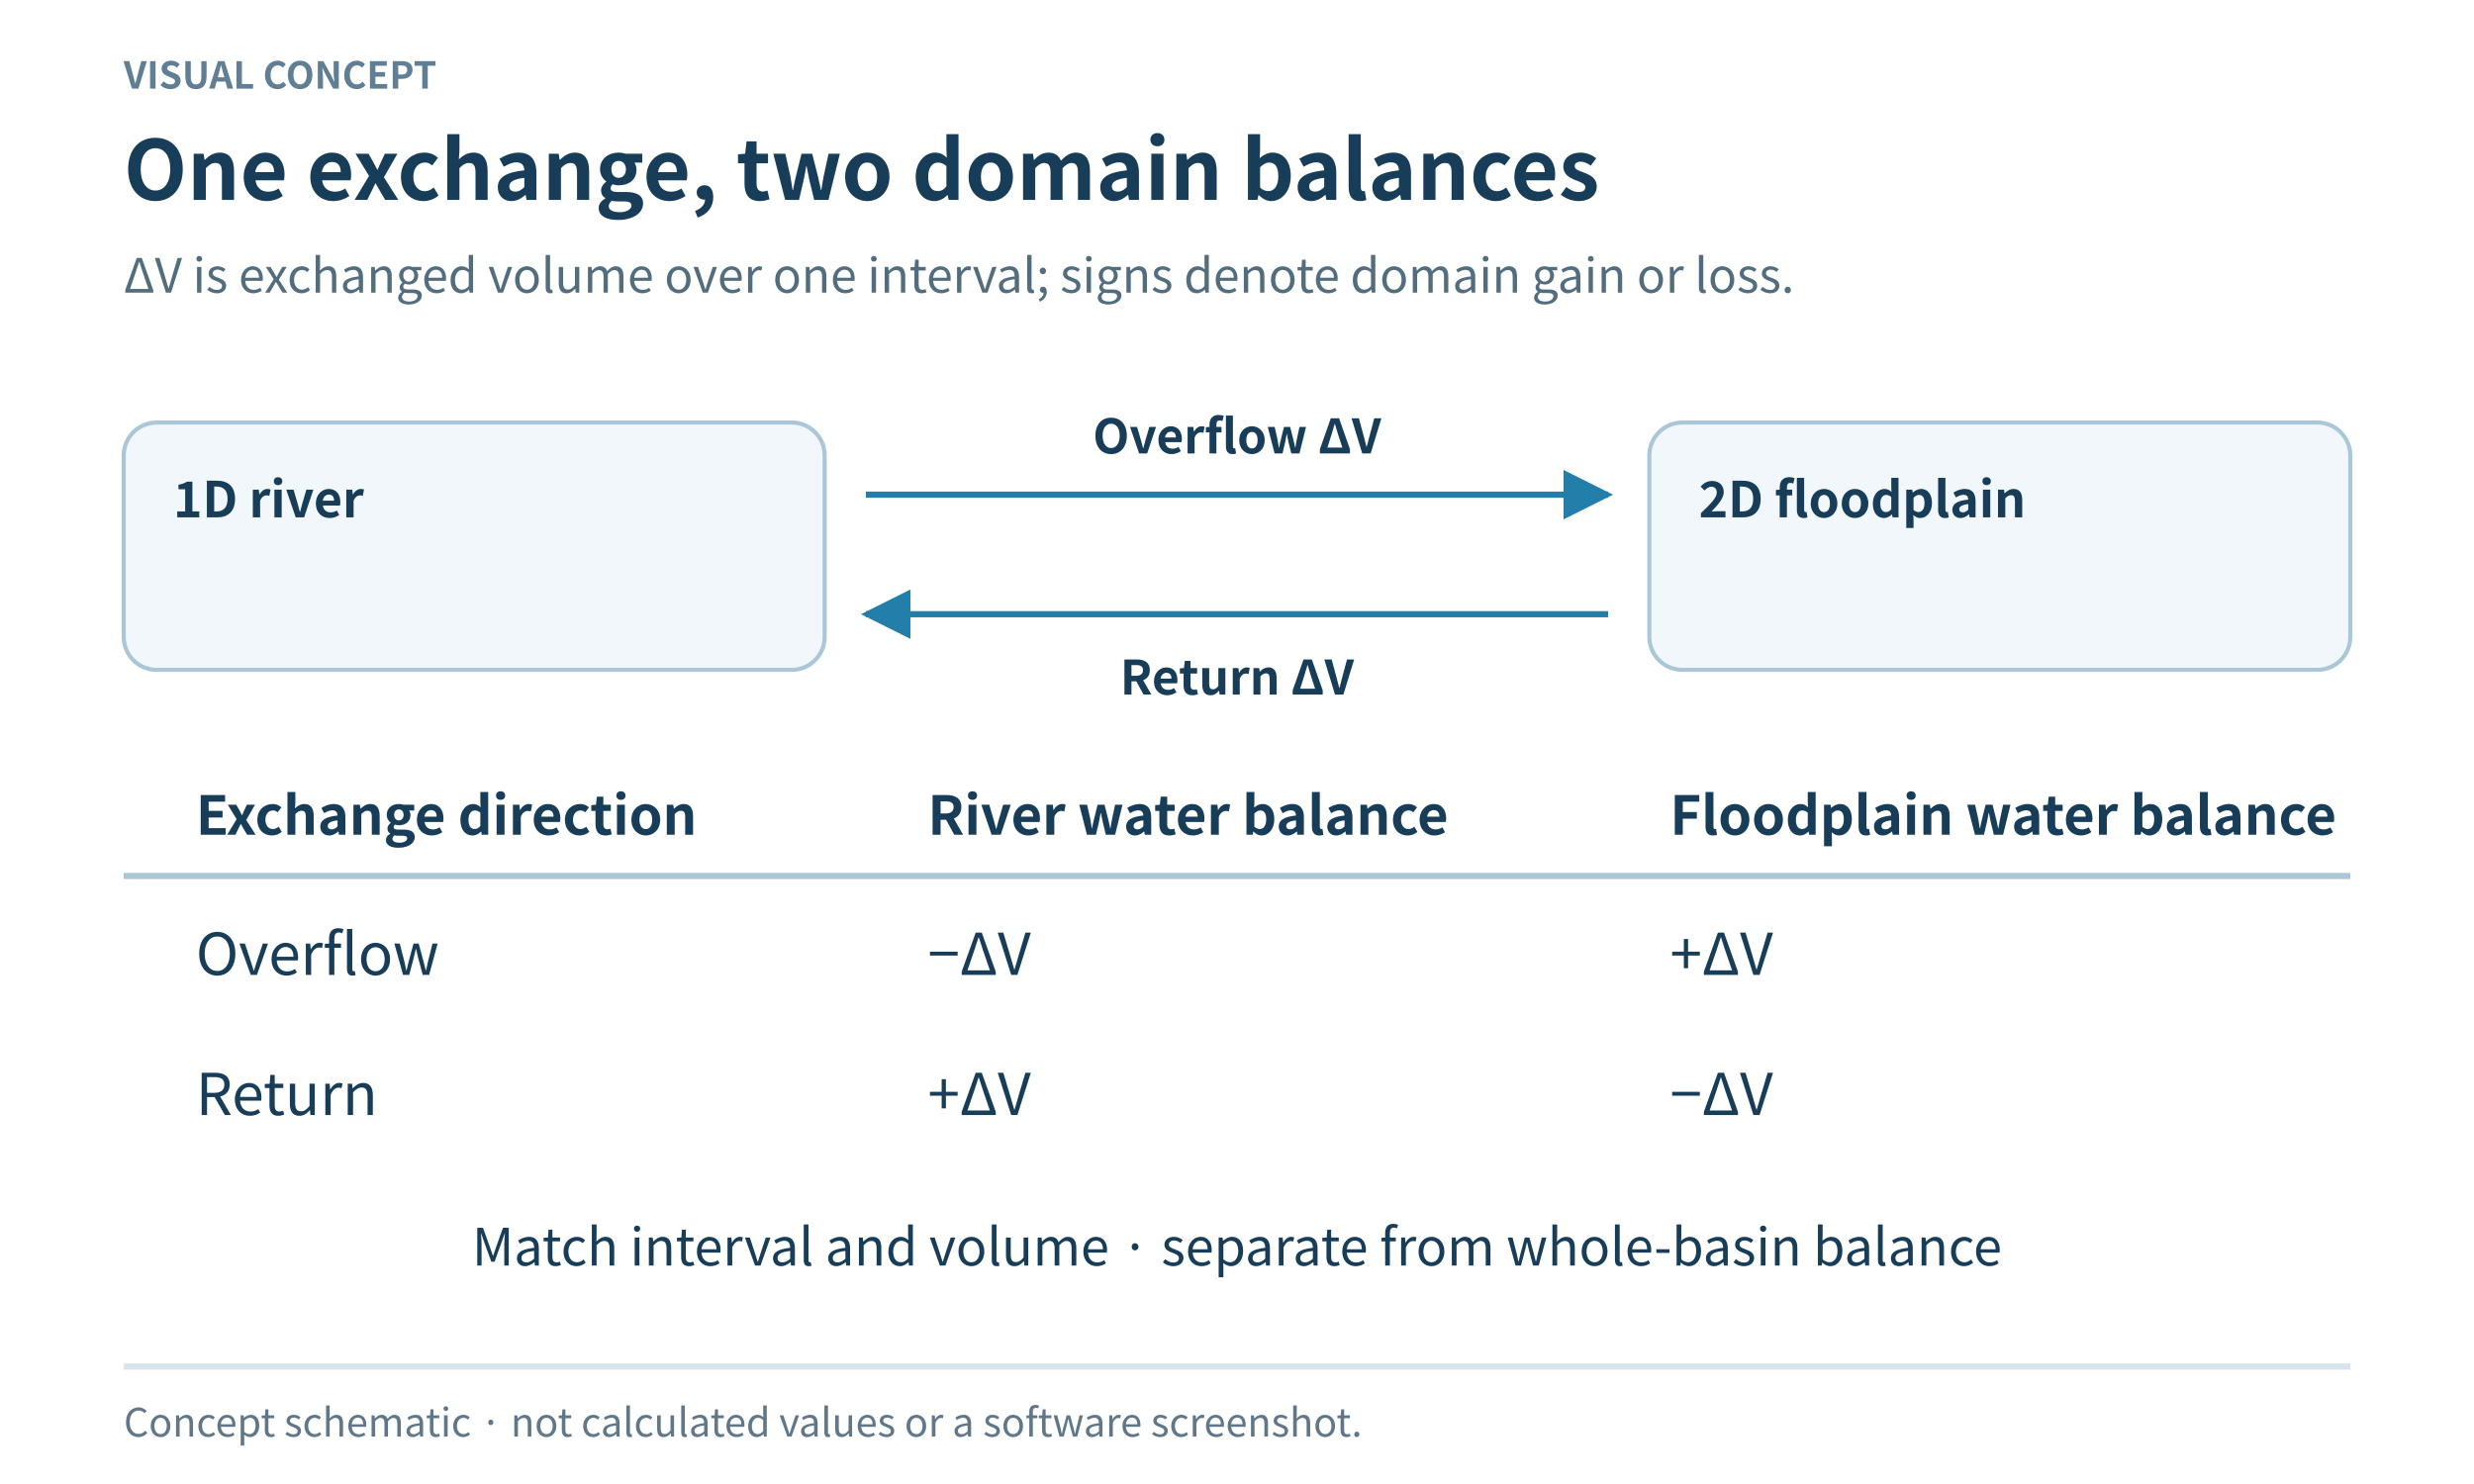
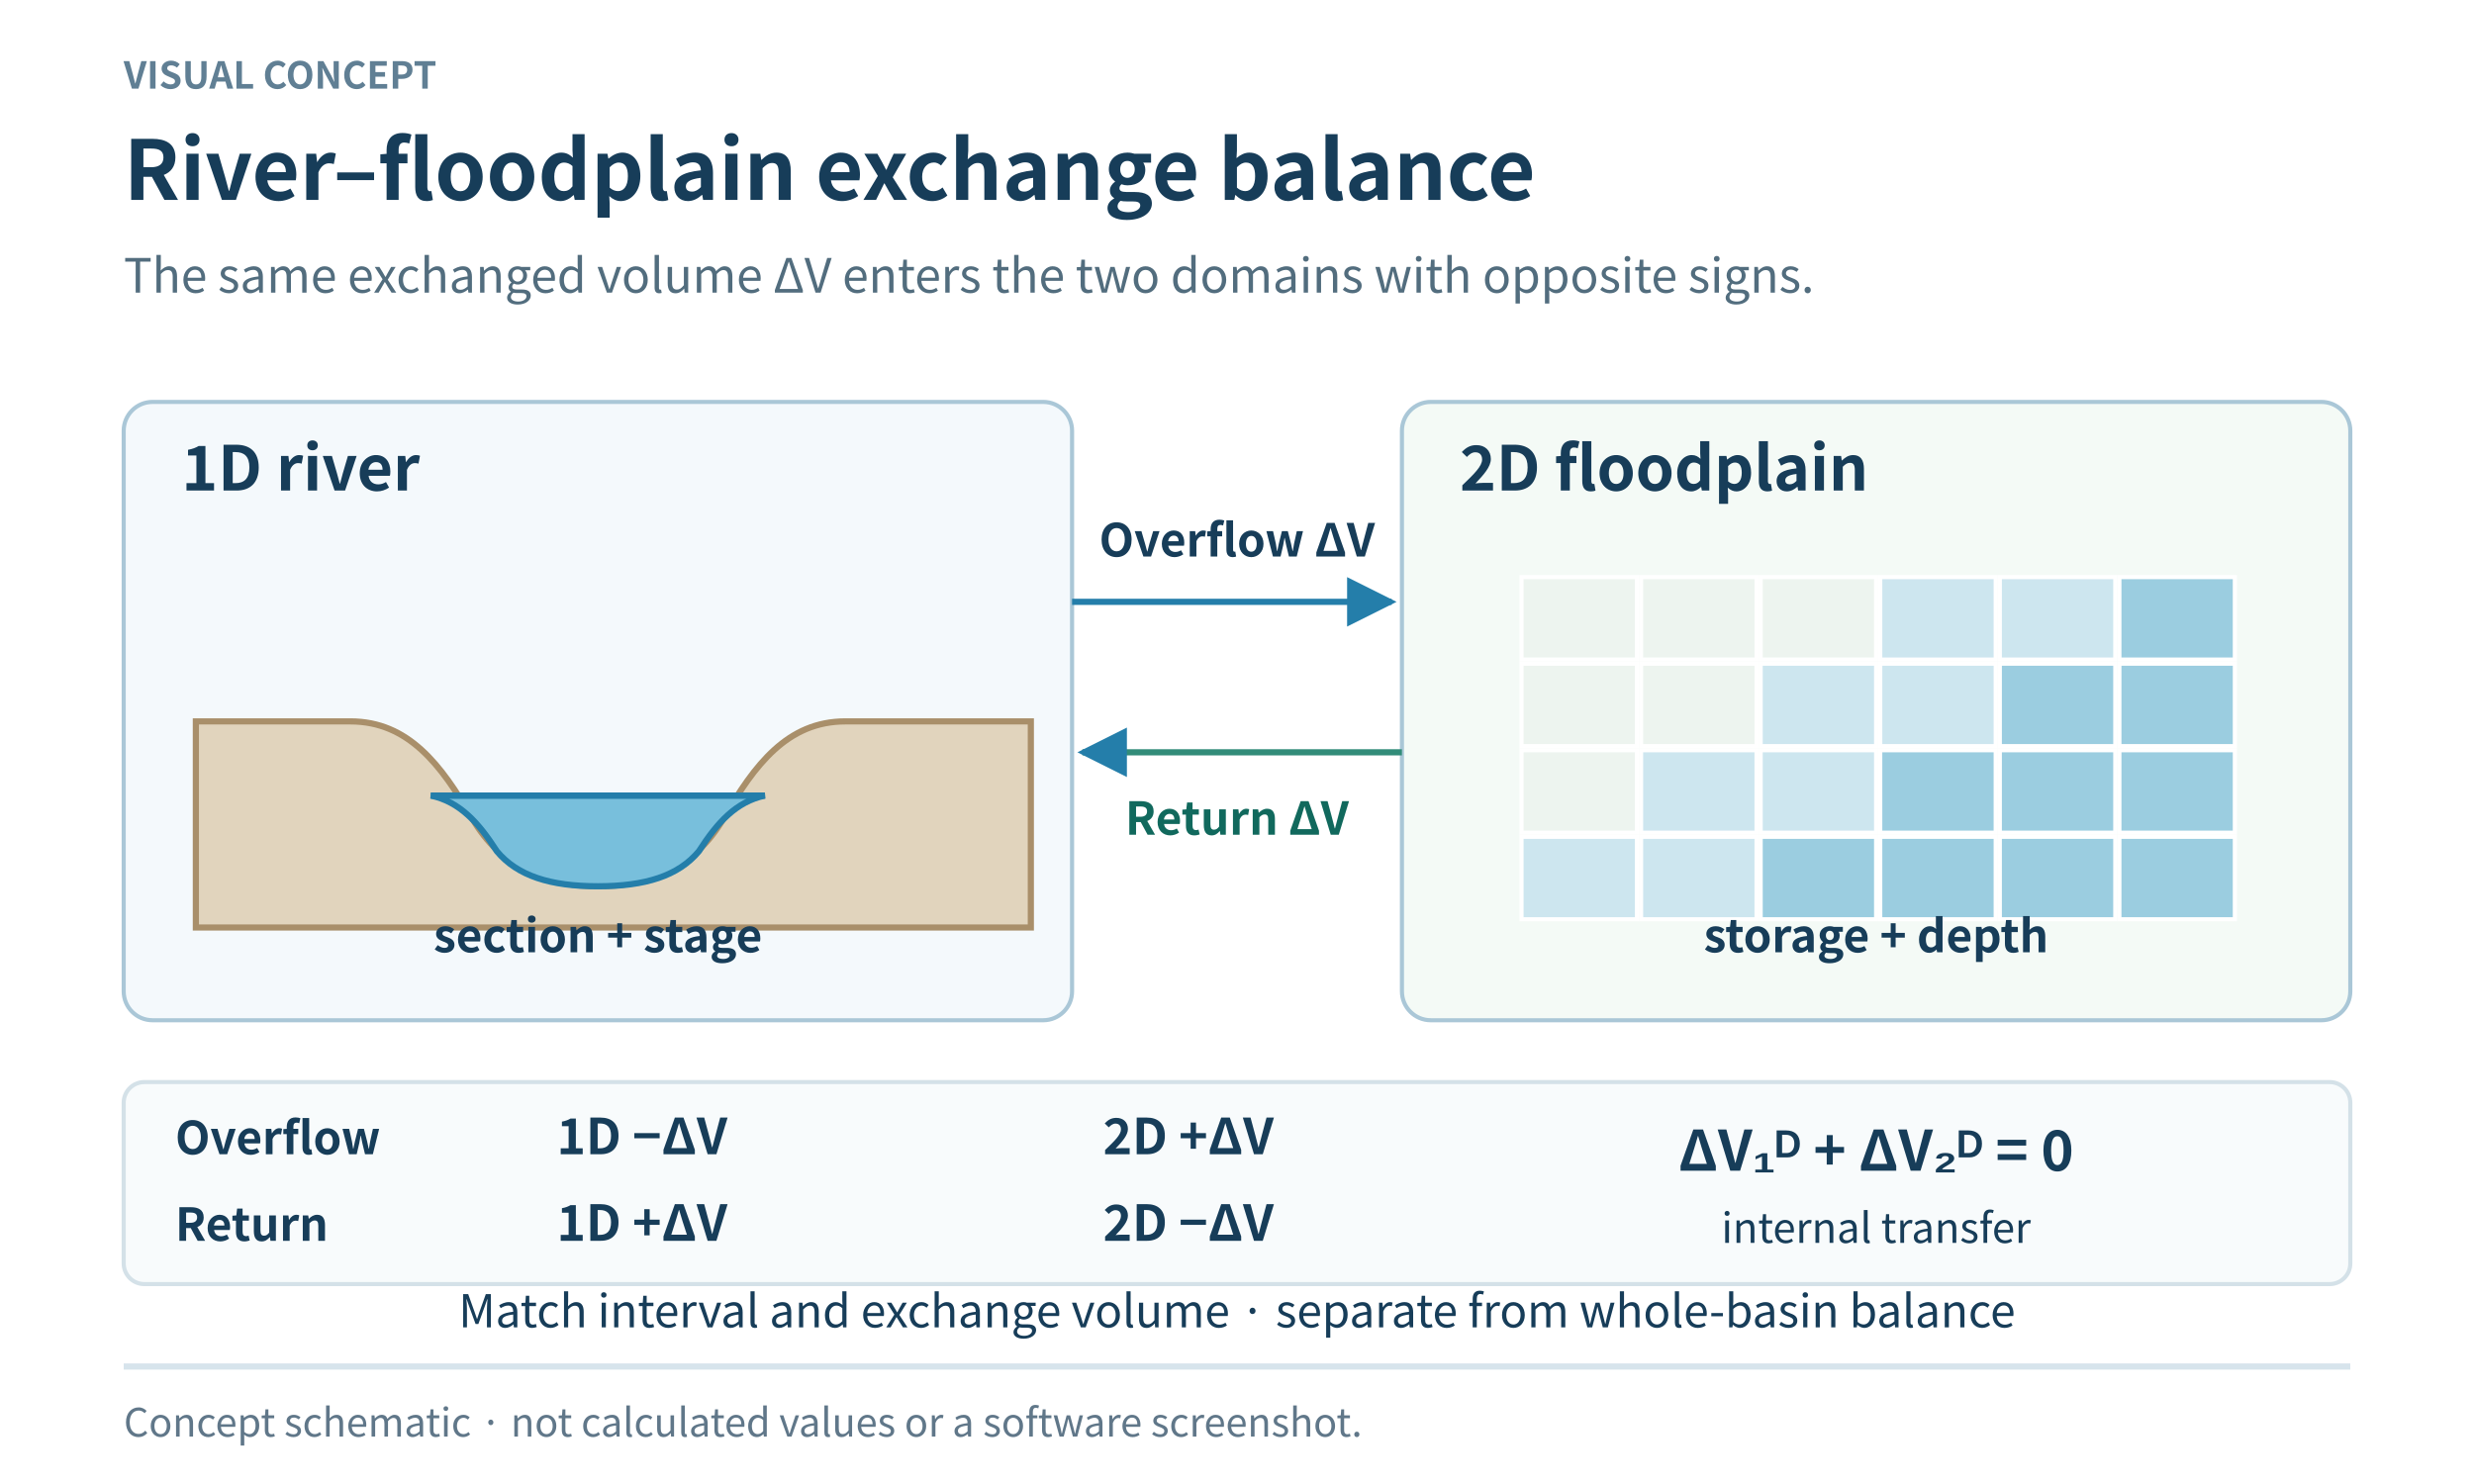
<svg xmlns="http://www.w3.org/2000/svg" width="1200" height="720" viewBox="0 0 1200 720" role="img" aria-labelledby="title desc">
  <defs>
    <marker id="arrow" viewBox="0 0 10 10" refX="9" refY="5" markerWidth="8" markerHeight="8" orient="auto-start-reverse">
      <path d="M0 0 10 5 0 10Z" fill="#247eaa" />
    </marker>
    <pattern id="missing" width="12" height="12" patternUnits="userSpaceOnUse">
      <path d="M-3 3 3-3 M0 12 12 0 M9 15 15 9" stroke="#b2bdc5" stroke-width="2" />
    </pattern>
  </defs>
  <rect width="1200" height="720" fill="#fff" />
  <g font-family="Noto Sans CJK KR,Noto Sans KR,Malgun Gothic,Arial,sans-serif">
    <text x="60" y="43" font-size="18" font-weight="600" text-anchor="start" fill="#607f94">VISUAL CONCEPT</text>
-     <text x="60" y="97" font-size="40" font-weight="700" text-anchor="start" fill="#173d59">One exchange, two domain balances</text>
-     <text x="60" y="142" font-size="23" font-weight="400" text-anchor="start" fill="#526d7e">ΔV is exchanged volume over one interval; signs denote domain gain or loss.</text>
-     <rect x="60" y="205" width="340" height="120" rx="16" fill="#f1f7fb" stroke="#aac7d7" stroke-width="2" />
-     <text x="84" y="251" font-size="24" font-weight="700" text-anchor="start" fill="#173d59">1D river</text>
-     <rect x="800" y="205" width="340" height="120" rx="16" fill="#f1f7fb" stroke="#aac7d7" stroke-width="2" />
-     <text x="824" y="251" font-size="24" font-weight="700" text-anchor="start" fill="#173d59">2D floodplain</text>
-     <line x1="420" y1="240" x2="780" y2="240" stroke="#247eaa" stroke-width="3" marker-end="url(#arrow)" />
-     <text x="600" y="220" font-size="23" font-weight="600" text-anchor="middle" fill="#173d59">Overflow ΔV</text>
-     <line x1="780" y1="298" x2="420" y2="298" stroke="#247eaa" stroke-width="3" marker-end="url(#arrow)" />
-     <text x="600" y="337" font-size="23" font-weight="600" text-anchor="middle" fill="#173d59">Return ΔV</text>
-     <text x="95" y="405" font-size="26" font-weight="700" text-anchor="start" fill="#173d59">Exchange direction</text>
-     <text x="450" y="405" font-size="26" font-weight="700" text-anchor="start" fill="#173d59">River water balance</text>
-     <text x="810" y="405" font-size="26" font-weight="700" text-anchor="start" fill="#173d59">Floodplain water balance</text>
-     <text x="95" y="473" font-size="28" font-weight="400" text-anchor="start" fill="#173d59">Overflow</text>
-     <text x="450" y="473" font-size="28" font-weight="400" text-anchor="start" fill="#173d59">−ΔV</text>
-     <text x="810" y="473" font-size="28" font-weight="400" text-anchor="start" fill="#173d59">+ΔV</text>
-     <text x="95" y="541" font-size="28" font-weight="400" text-anchor="start" fill="#173d59">Return</text>
-     <text x="450" y="541" font-size="28" font-weight="400" text-anchor="start" fill="#173d59">+ΔV</text>
-     <text x="810" y="541" font-size="28" font-weight="400" text-anchor="start" fill="#173d59">−ΔV</text>
-     <line x1="60" y1="425" x2="1140" y2="425" stroke="#aac7d7" stroke-width="3" />
-     <text x="600" y="614" font-size="25" font-weight="500" text-anchor="middle" fill="#173d59">Match interval and volume · separate from whole-basin balance</text>
+     <text x="60" y="97" font-size="40" font-weight="700" text-anchor="start" fill="#173d59">River–floodplain exchange balance</text>
+     <text x="60" y="142" font-size="23" font-weight="400" text-anchor="start" fill="#526d7e">The same exchanged volume ΔV enters the two domains with opposite signs.</text>
+     <rect x="60" y="195" width="460" height="300" rx="14" fill="#f4f9fc" stroke="#aac7d7" stroke-width="2" />
+     <rect x="680" y="195" width="460" height="300" rx="14" fill="#f4faf6" stroke="#aac7d7" stroke-width="2" />
+     <text x="88" y="238" font-size="30" font-weight="700" text-anchor="start" fill="#173d59">1D river</text>
+     <text x="708" y="238" font-size="30" font-weight="700" text-anchor="start" fill="#173d59">2D floodplain</text>
+     <path d="M95 450V350H170C198 350 214 371 229 397C243 421 265 430 290 430C315 430 337 421 351 397C366 371 382 350 410 350H500V450Z" fill="#e1d4bd" stroke="#a98f6a" stroke-width="3" />
+     <path d="M209 386H371C357 389 348 399 339 413C329 425 313 430 290 430C267 430 251 425 241 413C232 399 223 389 209 386Z" fill="#78bfdc" stroke="#247eaa" stroke-width="3" />
+     <line x1="209" y1="386" x2="371" y2="386" stroke="#247eaa" stroke-width="3" />
+     <text x="290" y="462" font-size="22" font-weight="600" text-anchor="middle" fill="#173d59">section + stage</text>
+     <rect x="738" y="280" width="56" height="40" rx="0" fill="#edf4ef" stroke="#fff" stroke-width="2" />
+     <rect x="796" y="280" width="56" height="40" rx="0" fill="#edf4ef" stroke="#fff" stroke-width="2" />
+     <rect x="854" y="280" width="56" height="40" rx="0" fill="#edf4ef" stroke="#fff" stroke-width="2" />
+     <rect x="912" y="280" width="56" height="40" rx="0" fill="#cde6ef" stroke="#fff" stroke-width="2" />
+     <rect x="970" y="280" width="56" height="40" rx="0" fill="#cde6ef" stroke="#fff" stroke-width="2" />
+     <rect x="1028" y="280" width="56" height="40" rx="0" fill="#9bcde0" stroke="#fff" stroke-width="2" />
+     <rect x="738" y="322" width="56" height="40" rx="0" fill="#edf4ef" stroke="#fff" stroke-width="2" />
+     <rect x="796" y="322" width="56" height="40" rx="0" fill="#edf4ef" stroke="#fff" stroke-width="2" />
+     <rect x="854" y="322" width="56" height="40" rx="0" fill="#cde6ef" stroke="#fff" stroke-width="2" />
+     <rect x="912" y="322" width="56" height="40" rx="0" fill="#cde6ef" stroke="#fff" stroke-width="2" />
+     <rect x="970" y="322" width="56" height="40" rx="0" fill="#9bcde0" stroke="#fff" stroke-width="2" />
+     <rect x="1028" y="322" width="56" height="40" rx="0" fill="#9bcde0" stroke="#fff" stroke-width="2" />
+     <rect x="738" y="364" width="56" height="40" rx="0" fill="#edf4ef" stroke="#fff" stroke-width="2" />
+     <rect x="796" y="364" width="56" height="40" rx="0" fill="#cde6ef" stroke="#fff" stroke-width="2" />
+     <rect x="854" y="364" width="56" height="40" rx="0" fill="#cde6ef" stroke="#fff" stroke-width="2" />
+     <rect x="912" y="364" width="56" height="40" rx="0" fill="#9bcde0" stroke="#fff" stroke-width="2" />
+     <rect x="970" y="364" width="56" height="40" rx="0" fill="#9bcde0" stroke="#fff" stroke-width="2" />
+     <rect x="1028" y="364" width="56" height="40" rx="0" fill="#9bcde0" stroke="#fff" stroke-width="2" />
+     <rect x="738" y="406" width="56" height="40" rx="0" fill="#cde6ef" stroke="#fff" stroke-width="2" />
+     <rect x="796" y="406" width="56" height="40" rx="0" fill="#cde6ef" stroke="#fff" stroke-width="2" />
+     <rect x="854" y="406" width="56" height="40" rx="0" fill="#9bcde0" stroke="#fff" stroke-width="2" />
+     <rect x="912" y="406" width="56" height="40" rx="0" fill="#9bcde0" stroke="#fff" stroke-width="2" />
+     <rect x="970" y="406" width="56" height="40" rx="0" fill="#9bcde0" stroke="#fff" stroke-width="2" />
+     <rect x="1028" y="406" width="56" height="40" rx="0" fill="#9bcde0" stroke="#fff" stroke-width="2" />
+     <text x="910" y="462" font-size="22" font-weight="600" text-anchor="middle" fill="#173d59">storage + depth</text>
+     <line x1="520" y1="292" x2="675" y2="292" stroke="#247eaa" stroke-width="3" marker-end="url(#arrow)" />
+     <text x="600" y="270" font-size="22" font-weight="700" text-anchor="middle" fill="#173d59">Overflow ΔV</text>
+     <line x1="680" y1="365" x2="525" y2="365" stroke="#328c79" stroke-width="3" marker-end="url(#arrow)" />
+     <text x="600" y="405" font-size="22" font-weight="700" text-anchor="middle" fill="#11695d">Return ΔV</text>
+     <rect x="60" y="525" width="1080" height="98" rx="10" fill="#f8fbfc" stroke="#d4e1e8" stroke-width="2" />
+     <text x="85" y="560" font-size="22" font-weight="700" text-anchor="start" fill="#173d59">Overflow</text>
+     <text x="270" y="560" font-size="24" font-weight="700" text-anchor="start" fill="#173d59">1D  −ΔV</text>
+     <text x="535" y="560" font-size="24" font-weight="700" text-anchor="start" fill="#173d59">2D  +ΔV</text>
+     <text x="85" y="602" font-size="22" font-weight="700" text-anchor="start" fill="#173d59">Return</text>
+     <text x="270" y="602" font-size="24" font-weight="700" text-anchor="start" fill="#173d59">1D  +ΔV</text>
+     <text x="535" y="602" font-size="24" font-weight="700" text-anchor="start" fill="#173d59">2D  −ΔV</text>
+     <text x="910" y="568" font-size="27" font-weight="700" text-anchor="middle" fill="#173d59">ΔV₁ᴰ + ΔV₂ᴰ = 0</text>
+     <text x="910" y="603" font-size="20" font-weight="500" text-anchor="middle" fill="#173d59">internal transfer</text>
+     <text x="600" y="644" font-size="22" font-weight="500" text-anchor="middle" fill="#173d59">Match interval and exchange volume · separate from whole-basin balance</text>
    <line x1="60" y1="663" x2="1140" y2="663" stroke="#d7e4ec" stroke-width="3" />
    <text x="60" y="697" font-size="19" font-weight="400" text-anchor="start" fill="#607789">Concept schematic · not calculated values or a software screenshot.</text>
  </g>
</svg>
